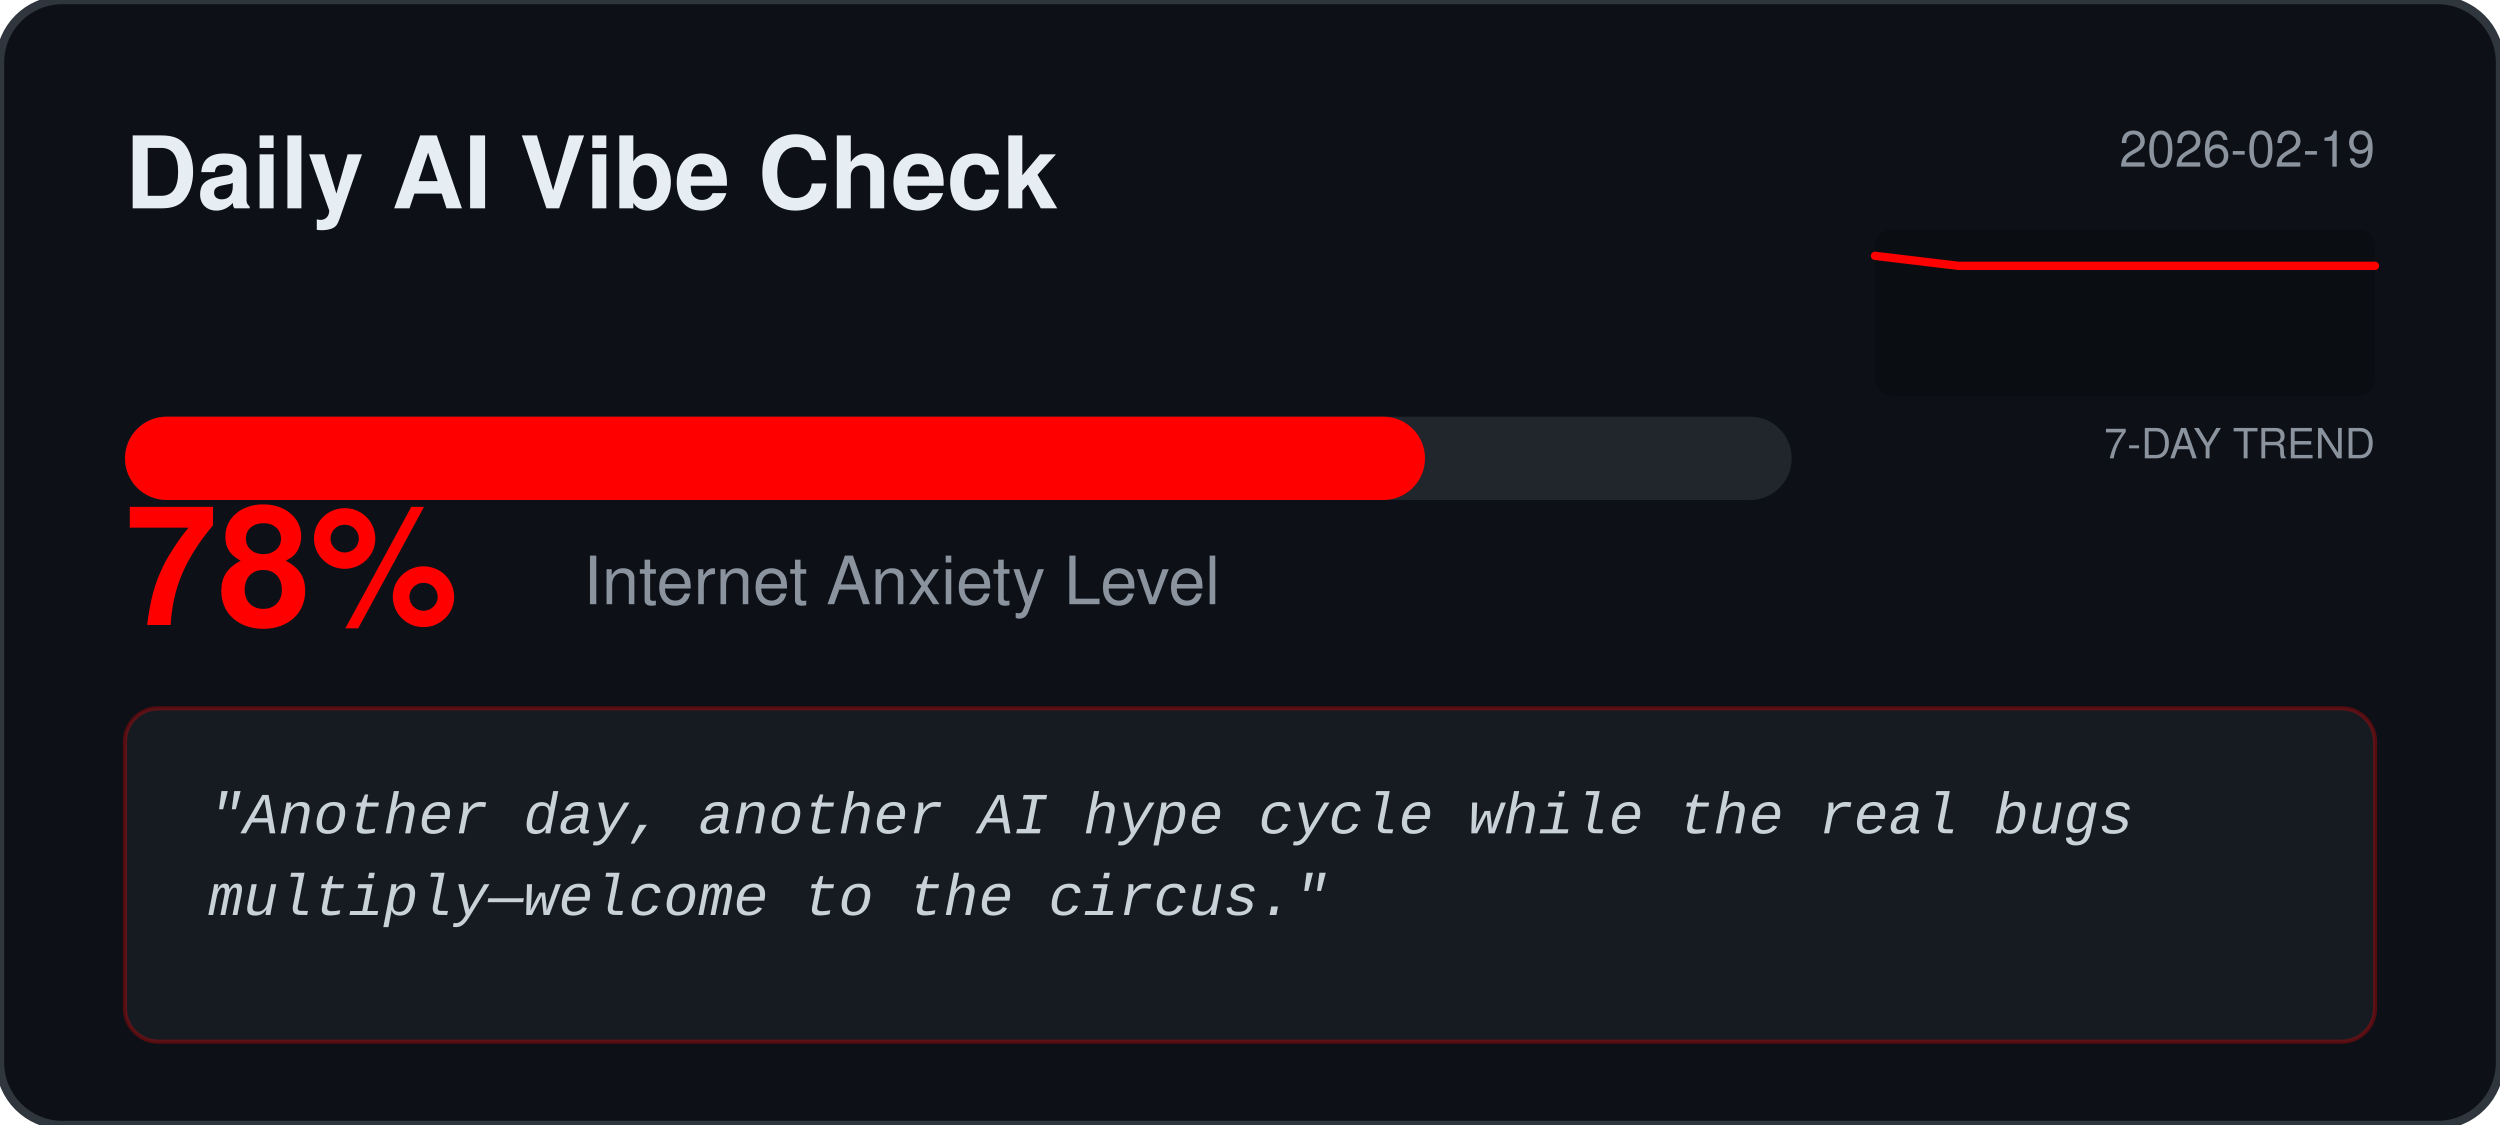
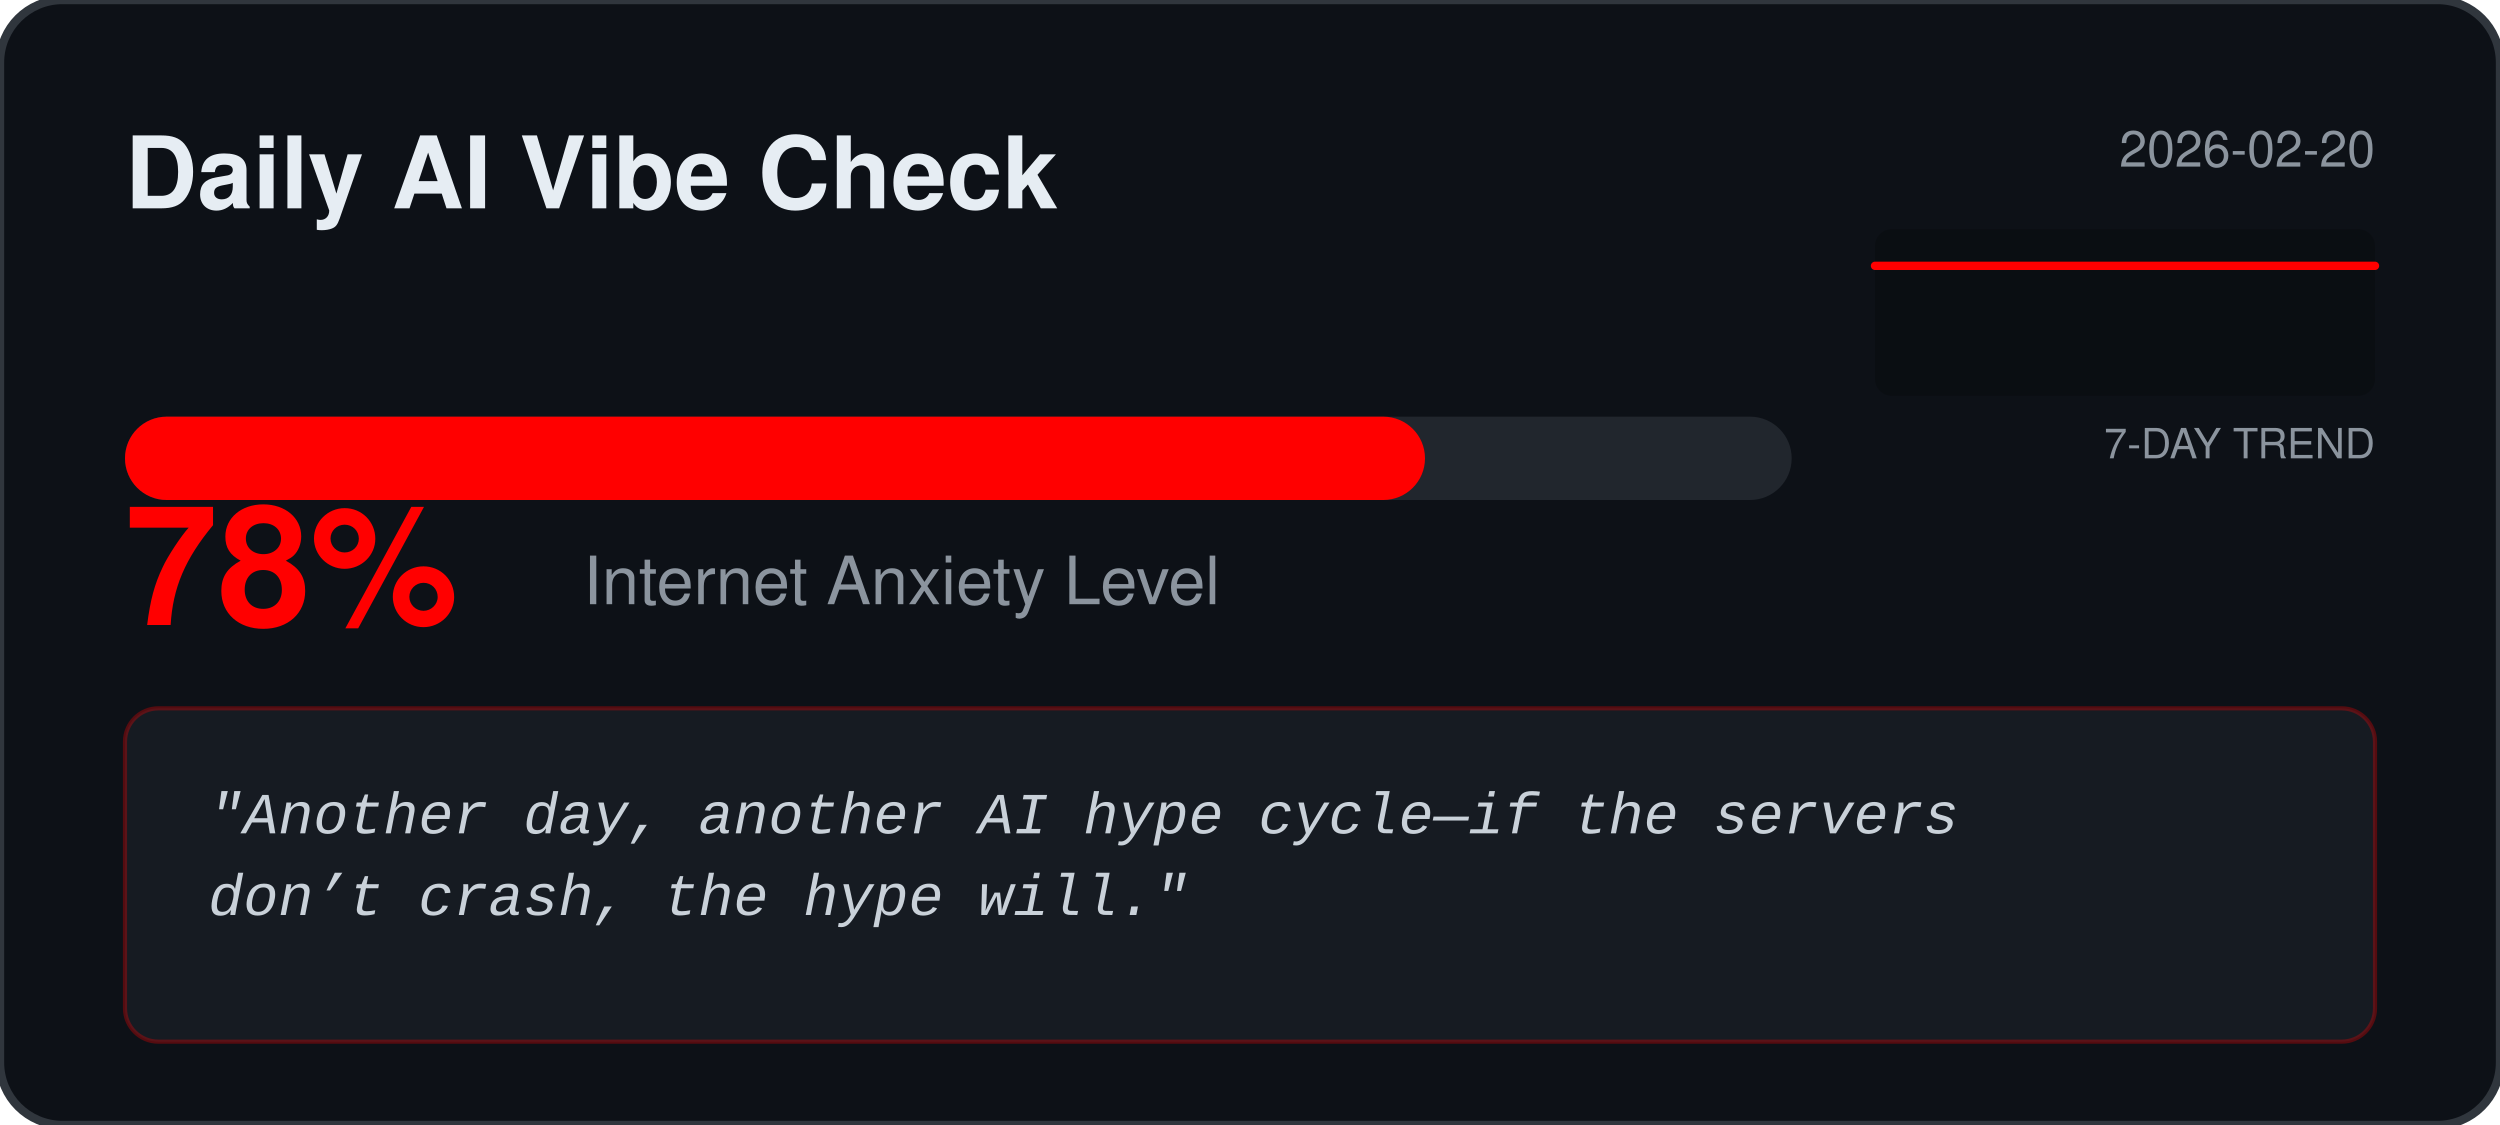
<svg xmlns="http://www.w3.org/2000/svg" width="600" height="270" viewBox="0 0 600 270" fill="none">
  <rect width="600" height="270" rx="15" fill="#0D1117" stroke="#30363D" stroke-width="2" />
  <text x="30" y="50" fill="#E6EDF3" font-family="Segoe UI, Helvetica, sans-serif" font-weight="bold" font-size="24">Daily AI Vibe Check</text>
-   <text x="570" y="40" fill="#8B949E" font-family="Segoe UI, Helvetica, sans-serif" font-size="12" text-anchor="end">2026-02-19</text>
+   <text x="570" y="40" fill="#8B949E" font-family="Segoe UI, Helvetica, sans-serif" font-size="12" text-anchor="end">2026-02-20</text>
  <rect x="450" y="55" width="120" height="40" fill="#000000" fill-opacity="0.2" rx="4" />
  <text x="570" y="110" fill="#8B949E" font-family="Segoe UI, Helvetica, sans-serif" font-size="10" text-anchor="end">7-DAY TREND</text>
-   <polyline points="450.0,61.4 470.0,63.8 490.0,63.8 510.0,63.8 530.0,63.8 550.0,63.8 570.0,63.8" fill="none" stroke="#FF0000" stroke-width="2" stroke-linecap="round" stroke-linejoin="round" />
+   <polyline points="450.0,63.8 470.0,63.8 490.0,63.8 510.0,63.8 530.0,63.8 550.0,63.8 570.0,63.8" fill="none" stroke="#FF0000" stroke-width="2" stroke-linecap="round" stroke-linejoin="round" />
  <rect x="30" y="100" width="400" height="20" rx="10" fill="#21262D" />
  <rect x="30" y="100" width="312.0" height="20" rx="10" fill="#FF0000" />
  <text x="30" y="150" fill="#FF0000" font-family="Segoe UI, Helvetica, sans-serif" font-weight="bold" font-size="40">78%</text>
  <text x="140" y="145" fill="#8B949E" font-family="Segoe UI, Helvetica, sans-serif" font-size="16">Internet Anxiety Level</text>
  <rect x="30" y="170" width="540" height="80" rx="8" fill="#161B22" stroke="#FF0000" stroke-opacity="0.3" />
  <text x="50" y="200" fill="#C9D1D9" font-family="Courier New, monospace" font-size="14" font-style="italic">
-     <tspan x="50" dy="0">"Another day, another AI hype cycle while the real bugs</tspan>
-     <tspan x="50" dy="1.4em">multiply—welcome to the circus."</tspan>
+     <tspan x="50" dy="0">"Another day, another AI hype cycle—if the servers</tspan>
+     <tspan x="50" dy="1.4em">don’t crash, the hype will."</tspan>
  </text>
</svg>
